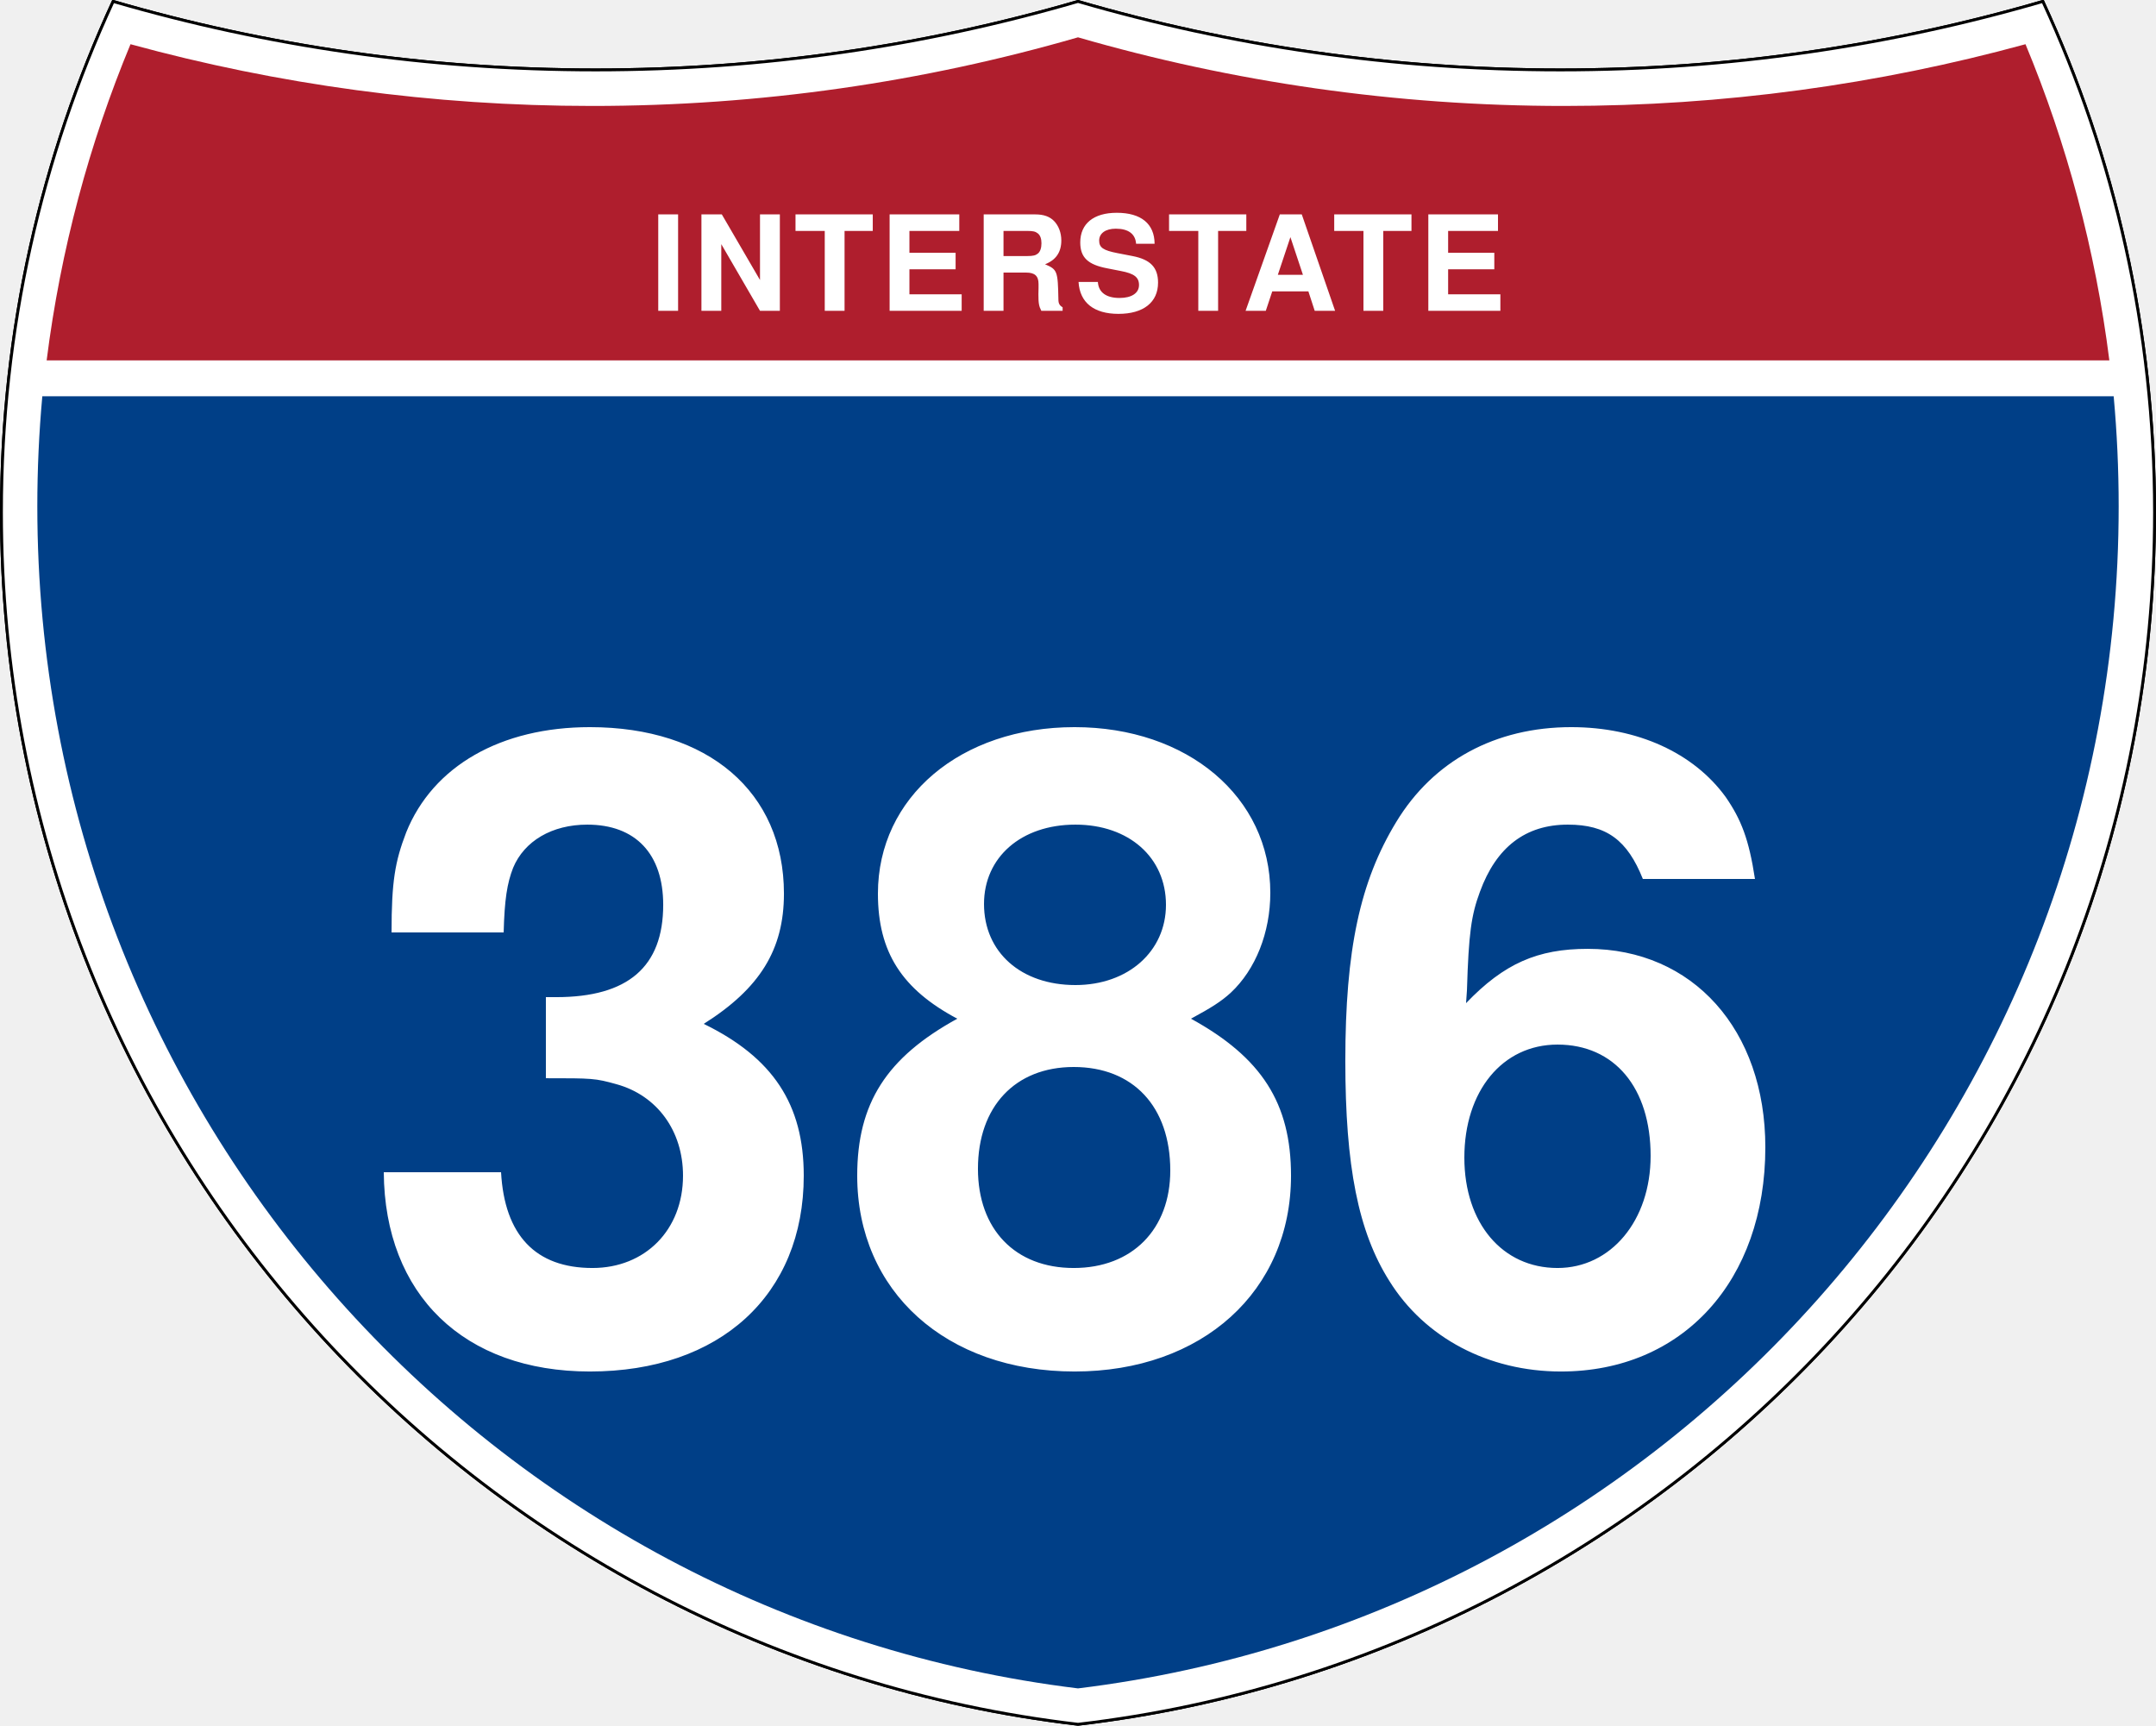
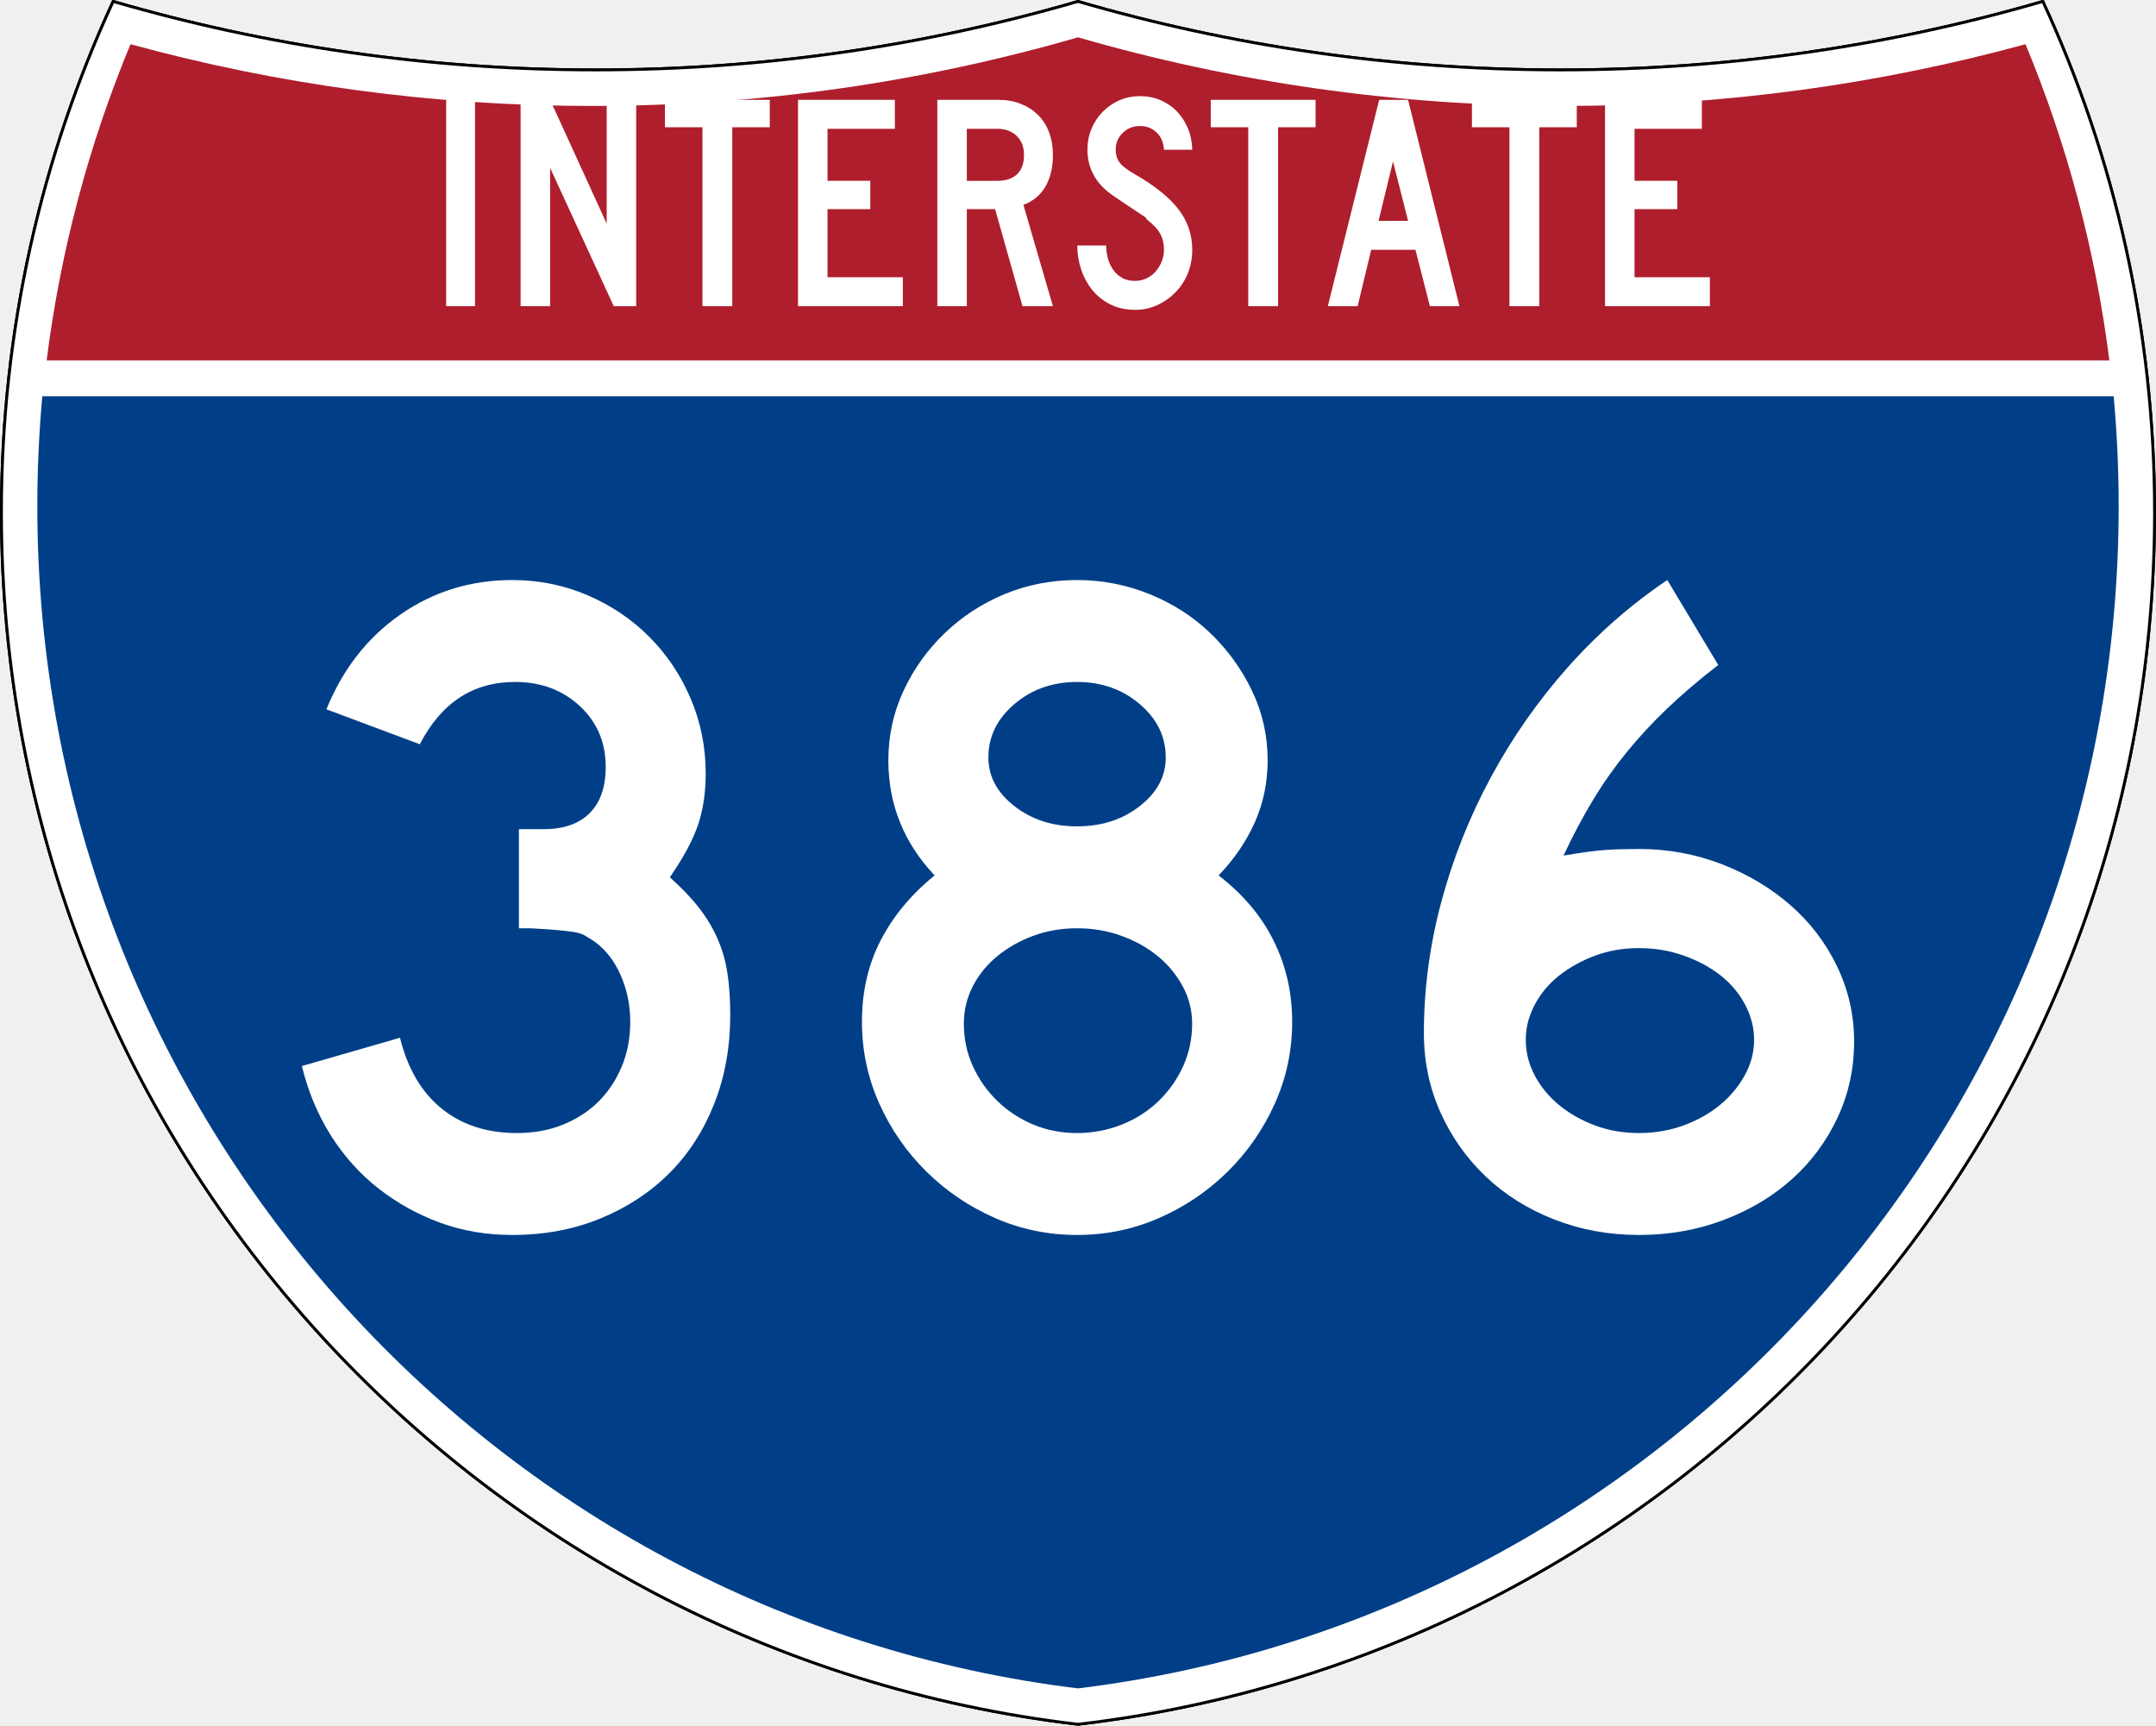
<svg xmlns="http://www.w3.org/2000/svg" width="751" height="601" viewBox="0 0 750 599.999" id="Layer_1" xml:space="preserve">
  <g transform="matrix(0.998668,0,0,0.99867,0.499334,0.398971)" id="g5" style="fill:#ffffff;fill-opacity:1;stroke:#000000;stroke-width:1;stroke-miterlimit:4;stroke-opacity:1;stroke-dasharray:none">
    <path d="M 38.915,0 C 92.236,15.525 148.625,23.85 206.958,23.85 265.291,23.85 321.679,15.525 375,4.883e-4 428.32,15.525 484.709,23.85 543.042,23.85 601.375,23.85 657.764,15.525 711.084,0 736.064,54.121 750,114.388 750,177.909 750,395.718 586.16,575.254 375,599.999 163.839,575.254 0,395.718 0,177.909 0,114.388 13.935,54.121 38.915,0 z" id="path7" style="fill:#ffffff;fill-opacity:1;stroke:#000000;stroke-width:1;stroke-miterlimit:4;stroke-opacity:1;stroke-dasharray:none" />
    <path d="M 38.915,0 C 92.236,15.525 148.625,23.85 206.958,23.85 265.291,23.85 321.679,15.525 375,4.883e-4 428.32,15.525 484.709,23.85 543.042,23.85 601.375,23.85 657.764,15.525 711.084,0 736.064,54.121 750,114.388 750,177.909 750,395.718 586.16,575.254 375,599.999 163.839,575.254 0,395.718 0,177.909 0,114.388 13.935,54.121 38.915,0 z" id="path9" style="fill:#ffffff;fill-opacity:1;stroke:#000000;stroke-width:1;stroke-linecap:round;stroke-linejoin:round;stroke-miterlimit:4;stroke-opacity:1;stroke-dasharray:none" />
  </g>
  <g transform="matrix(1.0056,0,0,1.01014,-2.10137,-3.70189)" id="g11" style="fill:#003f87;fill-opacity:1">
    <path d="m 15,177.909 c 0,-12.782 0.585,-25.427 1.729,-37.91 l 716.542,0 C 734.415,152.482 735,165.127 735,177.909 735,387.423 577.855,560.229 375,584.891 172.145,560.229 15,387.423 15,177.909 z" id="path13" style="fill:#003f87;fill-opacity:1" />
  </g>
  <g transform="matrix(1.00604,0,0,1.02708,-2.2645,-3.1523)" id="g15" style="fill:#af1e2d;fill-opacity:1">
    <path d="m 47.378,17.943 c 50.892,13.635 104.388,20.906 159.582,20.906 58.261,0 114.629,-8.101 168.04,-23.238 53.411,15.137 109.779,23.238 168.04,23.238 55.194,0 108.69,-7.271 159.581,-20.906 14.262,33.625 24.164,69.546 28.996,107.056 l -713.235,0 C 23.215,87.489 33.116,51.567 47.378,17.943 z" id="path17" style="fill:#af1e2d;fill-opacity:1" />
  </g>
-   <text x="375" y="108" text-anchor="middle" font-family="'Arial Narrow','Helvetica Neue Condensed',Helvetica,Arial,sans-serif" font-weight="bold" font-size="46" letter-spacing="2" fill="#ffffff">INTERSTATE</text>
-   <text x="375" y="470" text-anchor="middle" font-family="'Arial Narrow','Helvetica Neue Condensed',Helvetica,Arial,sans-serif" font-weight="bold" font-size="300" fill="#ffffff">386</text>
+   <path fill="#fff" d="M108.869 112.812V50.416h8.741v62.395h-8.741zm50.701 0-19.25-41.814v41.814h-8.928V50.416h8.928l17.11 37.437V50.416h8.928v62.395h-6.789zm35.847-54.105v54.105h-9.019V58.706h-11.346v-8.29h31.712v8.29h-11.346zm19.889 54.105V50.416h29.294v8.756H224.234v15.736h12.927v8.569H224.234v20.582h22.784v8.753h-31.712zm67.899 0-8.278-29.335h-8.554v29.335h-8.928V50.416h18.6c2.418 0 4.634.404 6.649 1.211 2.015.807 3.751 1.925 5.208 3.354 1.457 1.429 2.573 3.183 3.347 5.262.775 2.079 1.162 4.361 1.162 6.845-0 3.725-.744 6.891-2.232 9.499-1.488 2.608-3.72 4.47-6.696 5.586l8.928 30.639h-9.207zm.465-45.724c-0-2.421-.744-4.346-2.232-5.773-1.488-1.428-3.441-2.141-5.859-2.141h-9.207v15.736h9.207c2.603 0 4.603-.667 5.998-2.002 1.395-1.335 2.093-3.274 2.093-5.819zm50.894 28.681c-0 2.546-.449 4.921-1.348 7.125-.899 2.203-2.138 4.112-3.719 5.727-1.581 1.614-3.41 2.903-5.487 3.865-2.077.962-4.325 1.444-6.743 1.444-2.728 0-5.177-.528-7.346-1.583-2.169-1.055-3.998-2.483-5.486-4.283-1.488-1.8-2.635-3.88-3.441-6.24-.806-2.36-1.209-4.812-1.209-7.356h8.741c-0 1.304.17 2.591.511 3.864.341 1.272.867 2.421 1.581 3.446.713 1.025 1.612 1.848 2.698 2.468 1.085.621 2.402.931 3.952.931 1.179 0 2.311-.248 3.396-.745 1.085-.496 2.015-1.179 2.79-2.049.775-.87 1.394-1.879 1.859-3.027.464-1.148.697-2.344.697-3.587-0-1.8-.372-3.398-1.115-4.794-.744-1.396-2.045-2.809-3.905-4.237-.31-.311-.434-.482-.372-.513.062-.031-.123-.202-.558-.512-.434-.31-1.349-.915-2.744-1.816-1.395-.901-3.674-2.437-6.835-4.608-2.541-1.739-4.447-3.773-5.719-6.102-1.271-2.328-1.907-4.889-1.907-7.682 0-2.236.403-4.331 1.209-6.286.806-1.955 1.937-3.678 3.394-5.168 1.457-1.49 3.146-2.654 5.069-3.493 1.922-.838 3.999-1.258 6.229-1.258 2.233 0 4.294.404 6.185 1.211 1.891.807 3.534 1.925 4.928 3.354 1.394 1.429 2.51 3.136 3.347 5.123.837 1.987 1.287 4.159 1.349 6.518h-8.557c-.123-2.173-.867-3.911-2.231-5.215-1.364-1.303-3.039-1.955-5.023-1.955-2.045 0-3.781.683-5.206 2.049-1.426 1.366-2.138 3.073-2.138 5.121-0 1.552.403 2.855 1.209 3.911.806 1.055 2.356 2.235 4.649 3.538 6.015 3.477 10.401 7.015 13.16 10.616 2.759 3.601 4.138 7.667 4.138 12.199zm25.956-37.062v54.105h-9.019V58.706h-11.346v-8.29H371.867v8.29h-11.346zm45.928 54.105-4.371-17.043h-13.393l-4.09 17.043h-9.022l15.53-62.395h8.744l15.53 62.395h-8.928zM395.289 69.042l-4.371 17.973h8.928l-4.558-17.973zm44.242-10.336v54.105h-9.019V58.706h-11.346v-8.29h31.712v8.29h-11.346zm19.889 54.105V50.416h29.294v8.756h-20.366v15.736h12.927v8.569h-12.927v20.582h22.784v8.753h-31.712z" transform="translate(375.000,70.500) scale(1.15) translate(-300.000,-81.614)" />
+   <g transform="translate(375.000,315.000) scale(0.8811) translate(-375.000,-315.000)">
+     <path fill="#fff" d="M 381.567,358.062 C 381.566,370.726 379.456,382.397 375.235,393.075 C 371.013,403.754 365.115,412.88 357.54,420.455 C 349.965,428.03 340.901,433.99 330.348,438.337 C 319.795,442.683 308.186,444.856 295.523,444.856 C 285.337,444.856 275.837,443.242 267.023,440.014 C 258.209,436.785 250.138,432.316 242.81,426.605 C 235.481,420.895 229.21,413.941 223.996,405.745 C 218.782,397.549 214.932,388.361 212.446,378.183 L 251.188,367.009 C 254.174,379.172 259.64,388.483 267.586,394.94 C 275.532,401.397 285.466,404.625 297.387,404.625 C 304.086,404.625 310.168,403.507 315.633,401.272 C 321.097,399.036 325.754,395.995 329.604,392.149 C 333.454,388.303 336.496,383.71 338.732,378.371 C 340.968,373.032 342.086,367.134 342.086,360.677 C 342.086,354.22 340.843,348.134 338.357,342.42 C 335.871,336.706 332.396,332.234 327.933,329.006 C 326.44,328.013 325.134,327.206 324.016,326.584 C 322.898,325.963 321.532,325.529 319.918,325.283 C 318.304,325.036 316.193,324.788 313.586,324.538 C 310.979,324.288 307.315,324.042 302.594,323.799 L 298.126,323.799 L 298.126,283.568 L 298.126,284.682 L 299.24,284.682 L 299.99,284.682 L 307.811,284.682 C 315.761,284.682 321.847,282.572 326.068,278.35 C 330.289,274.129 332.4,268.043 332.4,260.093 C 332.4,250.408 328.986,242.399 322.158,236.067 C 315.329,229.735 306.822,226.569 296.637,226.569 C 280.002,226.569 267.459,234.766 259.009,251.158 L 222.131,237.369 C 228.588,221.477 238.336,208.998 251.375,199.934 C 264.414,190.87 279.13,186.338 295.523,186.338 C 305.951,186.338 315.822,188.326 325.136,192.301 C 334.45,196.276 342.584,201.74 349.537,208.693 C 356.491,215.647 361.953,223.779 365.924,233.089 C 369.895,242.399 371.881,252.272 371.881,262.708 C 371.881,270.158 370.888,276.863 368.903,282.823 C 366.917,288.784 363.192,295.736 357.728,303.678 C 362.449,307.899 366.299,311.935 369.278,315.785 C 372.256,319.635 374.677,323.67 376.542,327.892 C 378.406,332.113 379.71,336.645 380.452,341.488 C 381.195,346.33 381.566,351.855 381.567,358.062 L 381.567,358.062 z " transform="translate(-143.865,0)" />
+     <path fill="#fff" d="M 384.93,360.678 C 384.929,372.099 382.631,382.901 378.035,393.083 C 373.438,403.265 367.23,412.206 359.409,419.905 C 351.587,427.605 342.586,433.689 332.404,438.157 C 322.222,442.624 311.421,444.858 300,444.858 C 288.571,444.858 277.766,442.624 267.584,438.157 C 257.403,433.689 248.401,427.605 240.58,419.905 C 232.759,412.206 226.552,403.265 221.959,393.083 C 217.367,382.901 215.071,372.099 215.071,360.678 C 215.071,348.757 217.553,338.016 222.517,328.456 C 227.48,318.895 234.559,310.39 243.752,302.94 C 231.58,290.026 225.495,274.877 225.495,257.491 C 225.495,247.806 227.482,238.679 231.457,230.111 C 235.432,221.544 240.834,213.969 247.662,207.387 C 254.491,200.805 262.374,195.651 271.313,191.926 C 280.252,188.202 289.814,186.339 300,186.339 C 309.935,186.339 319.496,188.202 328.681,191.926 C 337.866,195.651 345.875,200.805 352.707,207.387 C 359.539,213.969 365.003,221.544 369.1,230.111 C 373.196,238.679 375.244,247.806 375.244,257.491 C 375.244,266.184 373.567,274.318 370.214,281.892 C 366.86,289.467 362.08,296.483 355.873,302.94 C 365.558,310.39 372.823,319.019 377.665,328.825 C 382.508,338.632 384.929,349.25 384.93,360.678 L 384.93,360.678 z M 335.013,256.377 C 335.013,248.177 331.599,241.159 324.771,235.324 C 317.942,229.488 309.685,226.57 300,226.57 C 290.315,226.57 282.058,229.488 275.229,235.324 C 268.401,241.159 264.987,248.177 264.987,256.377 C 264.987,263.827 268.401,270.221 275.229,275.56 C 282.058,280.9 290.315,283.569 300,283.569 C 309.685,283.569 317.942,280.9 324.771,275.56 C 331.599,270.221 335.013,263.827 335.013,256.377 L 335.013,256.377 z M 345.437,361.417 C 345.437,356.203 344.196,351.3 341.714,346.707 C 339.232,342.114 335.943,338.141 331.847,334.788 C 327.751,331.434 322.971,328.765 317.507,326.779 C 312.042,324.793 306.207,323.801 300,323.8 C 293.793,323.801 288.02,324.793 282.681,326.779 C 277.342,328.765 272.622,331.434 268.522,334.788 C 264.422,338.141 261.194,342.114 258.837,346.707 C 256.48,351.3 255.301,356.203 255.302,361.417 C 255.301,367.382 256.48,372.971 258.837,378.185 C 261.194,383.399 264.422,387.992 268.522,391.963 C 272.622,395.934 277.342,399.038 282.681,401.273 C 288.02,403.509 293.793,404.627 300,404.627 C 306.207,404.627 312.105,403.509 317.694,401.273 C 323.283,399.038 328.126,395.934 332.222,391.963 C 336.318,387.992 339.545,383.399 341.902,378.185 C 344.259,372.971 345.437,367.382 345.437,361.417 L 345.437,361.417 z " transform="translate(74.631,0)" />
+     <path fill="#fff" d="M 384.93,368.499 C 384.929,379.178 382.756,389.172 378.41,398.482 C 374.064,407.793 368.103,415.864 360.528,422.696 C 352.953,429.528 343.952,434.93 333.524,438.901 C 323.096,442.873 311.921,444.858 300,444.858 C 288.079,444.858 276.902,442.81 266.47,438.714 C 256.038,434.618 247.037,428.968 239.466,421.764 C 231.895,414.561 225.936,406.116 221.59,396.431 C 217.244,386.745 215.071,376.317 215.071,365.146 C 215.071,347.761 217.367,330.5 221.959,313.365 C 226.552,296.229 233.07,279.839 241.512,264.192 C 249.955,248.547 260.074,234.081 271.87,220.795 C 283.666,207.51 296.768,196.025 311.175,186.339 L 331.284,219.863 C 323.584,225.828 316.817,231.603 310.981,237.188 C 305.146,242.774 299.807,248.547 294.964,254.507 C 290.121,260.468 285.714,266.739 281.743,273.321 C 277.772,279.903 273.922,287.165 270.193,295.108 C 277.401,293.873 282.927,293.13 286.773,292.88 C 290.62,292.63 295.028,292.505 300,292.504 C 311.421,292.505 322.285,294.492 332.592,298.467 C 342.898,302.442 351.962,307.844 359.784,314.672 C 367.605,321.501 373.751,329.572 378.222,338.886 C 382.694,348.2 384.929,358.071 384.93,368.499 L 384.93,368.499 z M 345.437,367.749 C 345.437,363.035 344.259,358.443 341.902,353.971 C 339.545,349.5 336.318,345.65 332.222,342.421 C 328.126,339.193 323.283,336.586 317.694,334.6 C 312.105,332.615 306.207,331.622 300,331.622 C 293.793,331.622 288.02,332.615 282.681,334.6 C 277.342,336.586 272.622,339.193 268.522,342.421 C 264.422,345.65 261.194,349.5 258.837,353.971 C 256.48,358.443 255.301,363.035 255.302,367.749 C 255.301,372.721 256.48,377.44 258.837,381.908 C 261.194,386.376 264.422,390.286 268.522,393.64 C 272.622,396.993 277.342,399.663 282.681,401.648 C 288.02,403.634 293.793,404.627 300,404.627 C 306.207,404.627 312.042,403.634 317.507,401.648 C 322.971,399.663 327.751,396.993 331.847,393.64 C 335.943,390.286 339.232,386.376 341.714,381.908 C 344.196,377.44 345.437,372.721 345.437,367.749 L 345.437,367.749 z " transform="translate(296.490,0)" />
+   </g>
</svg>
